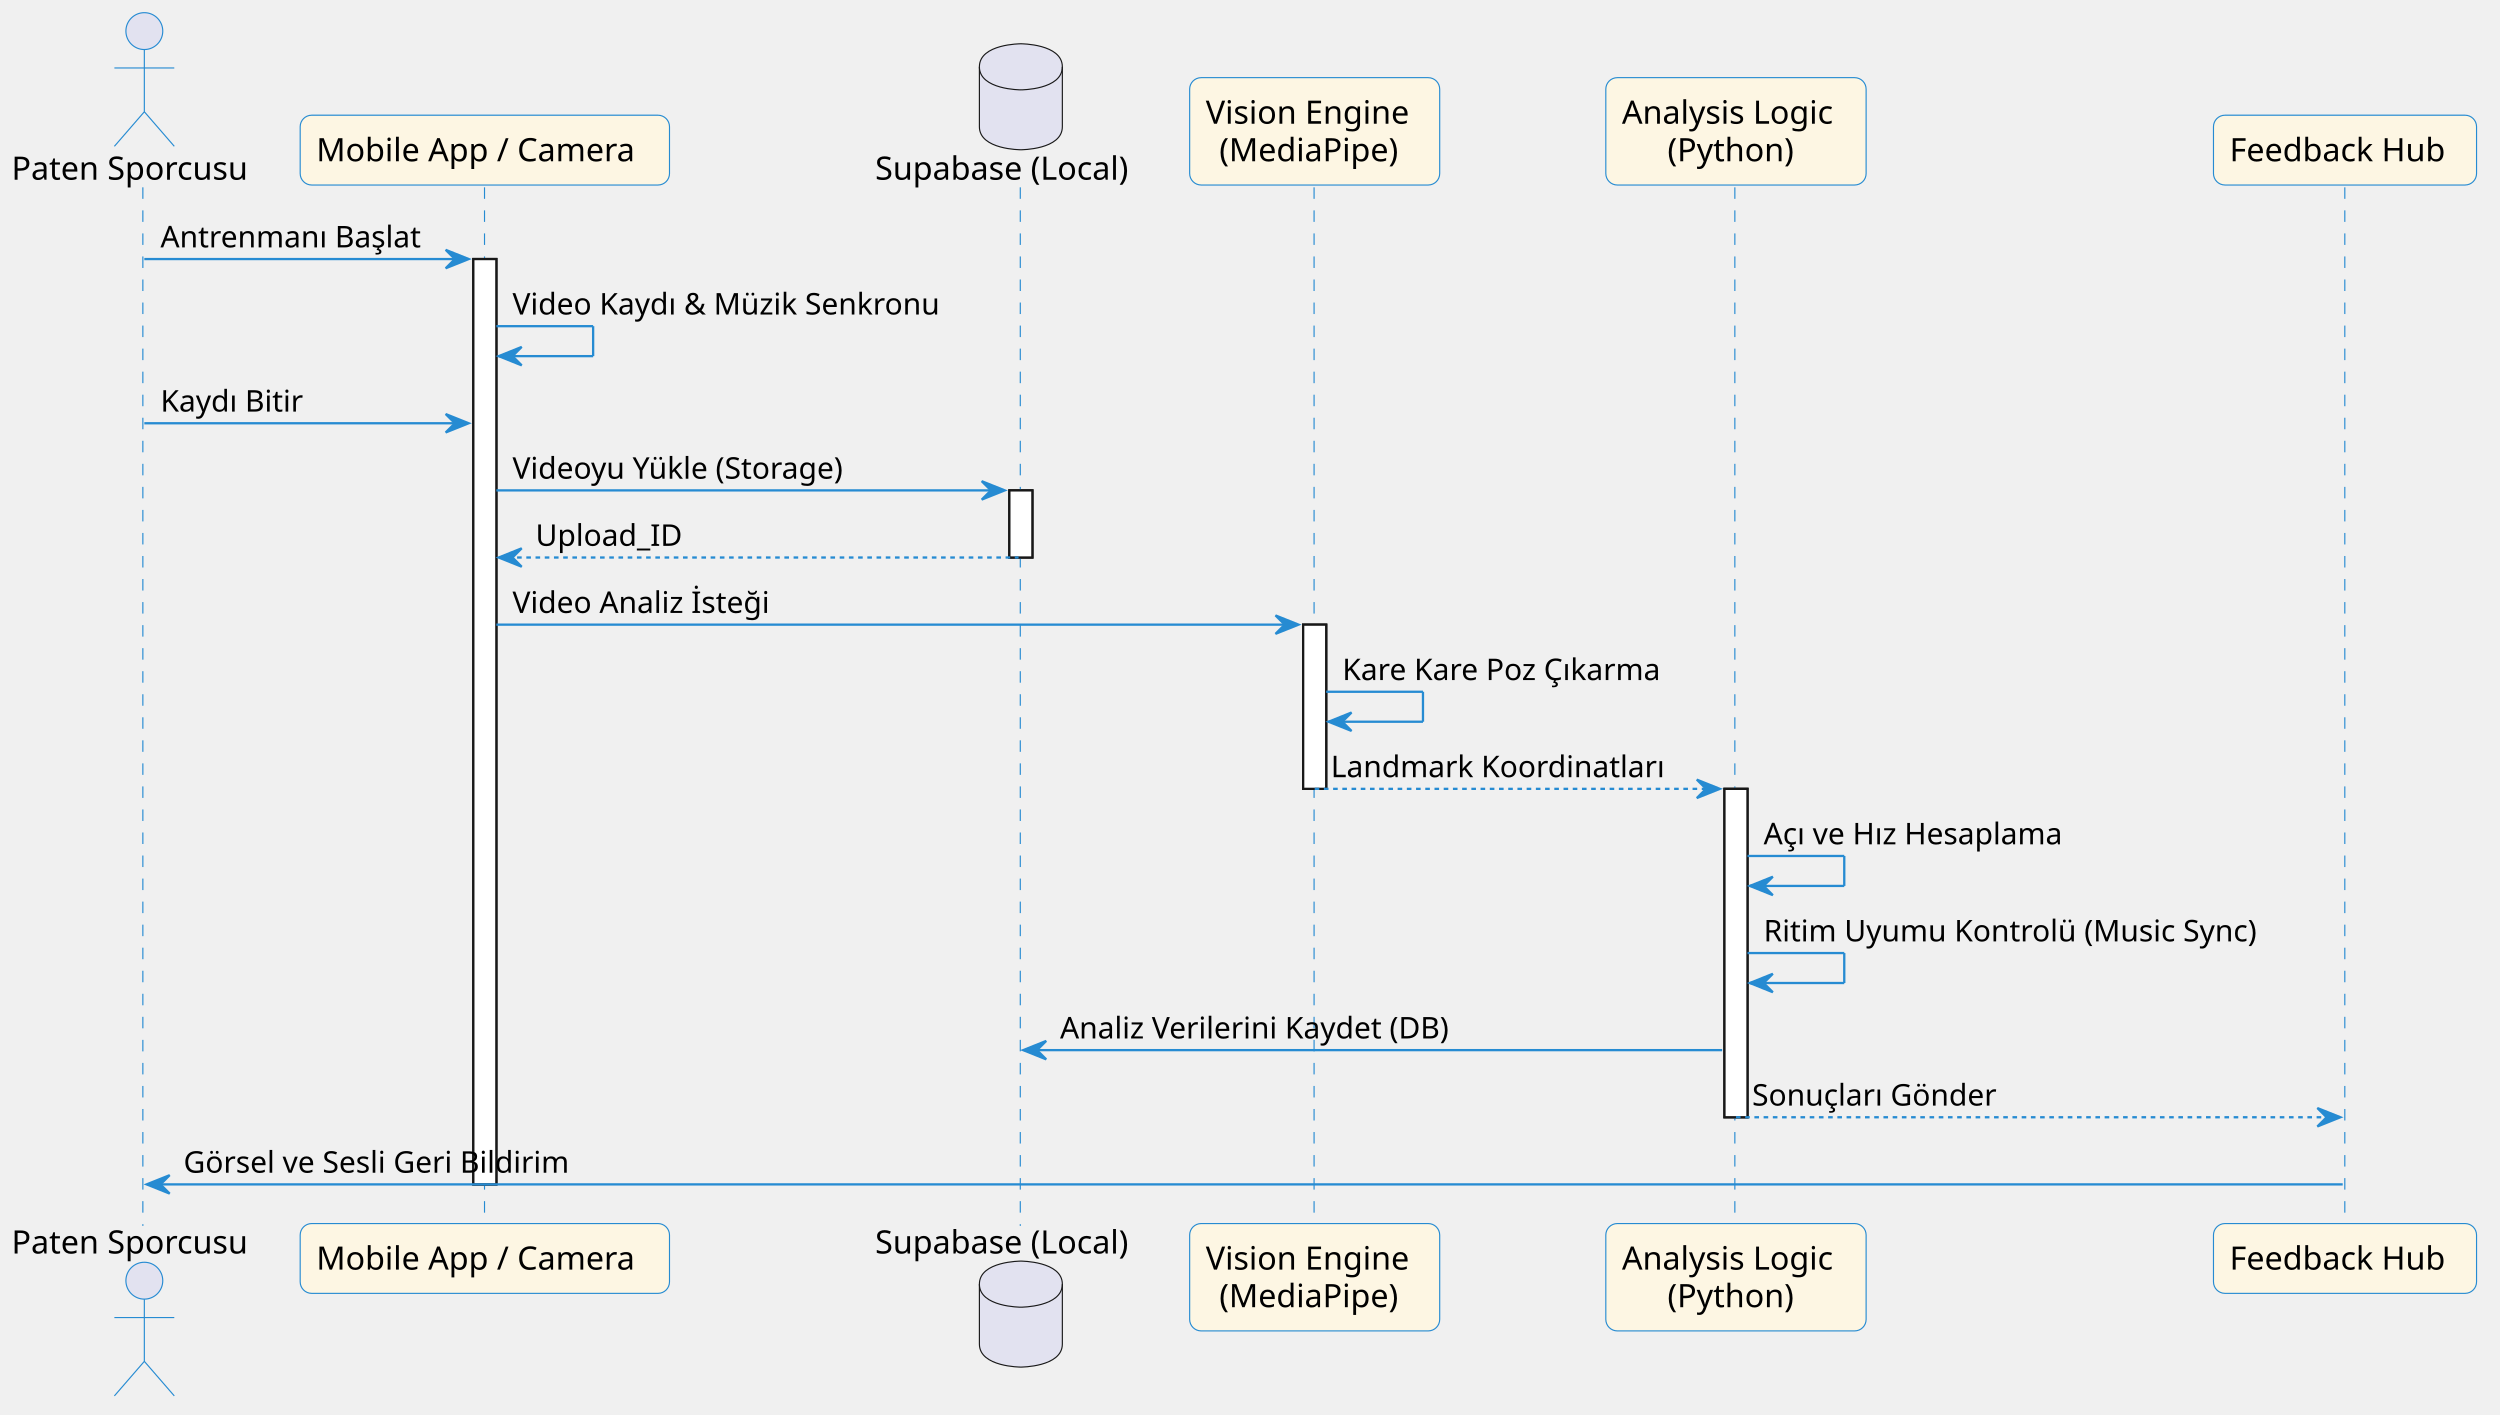
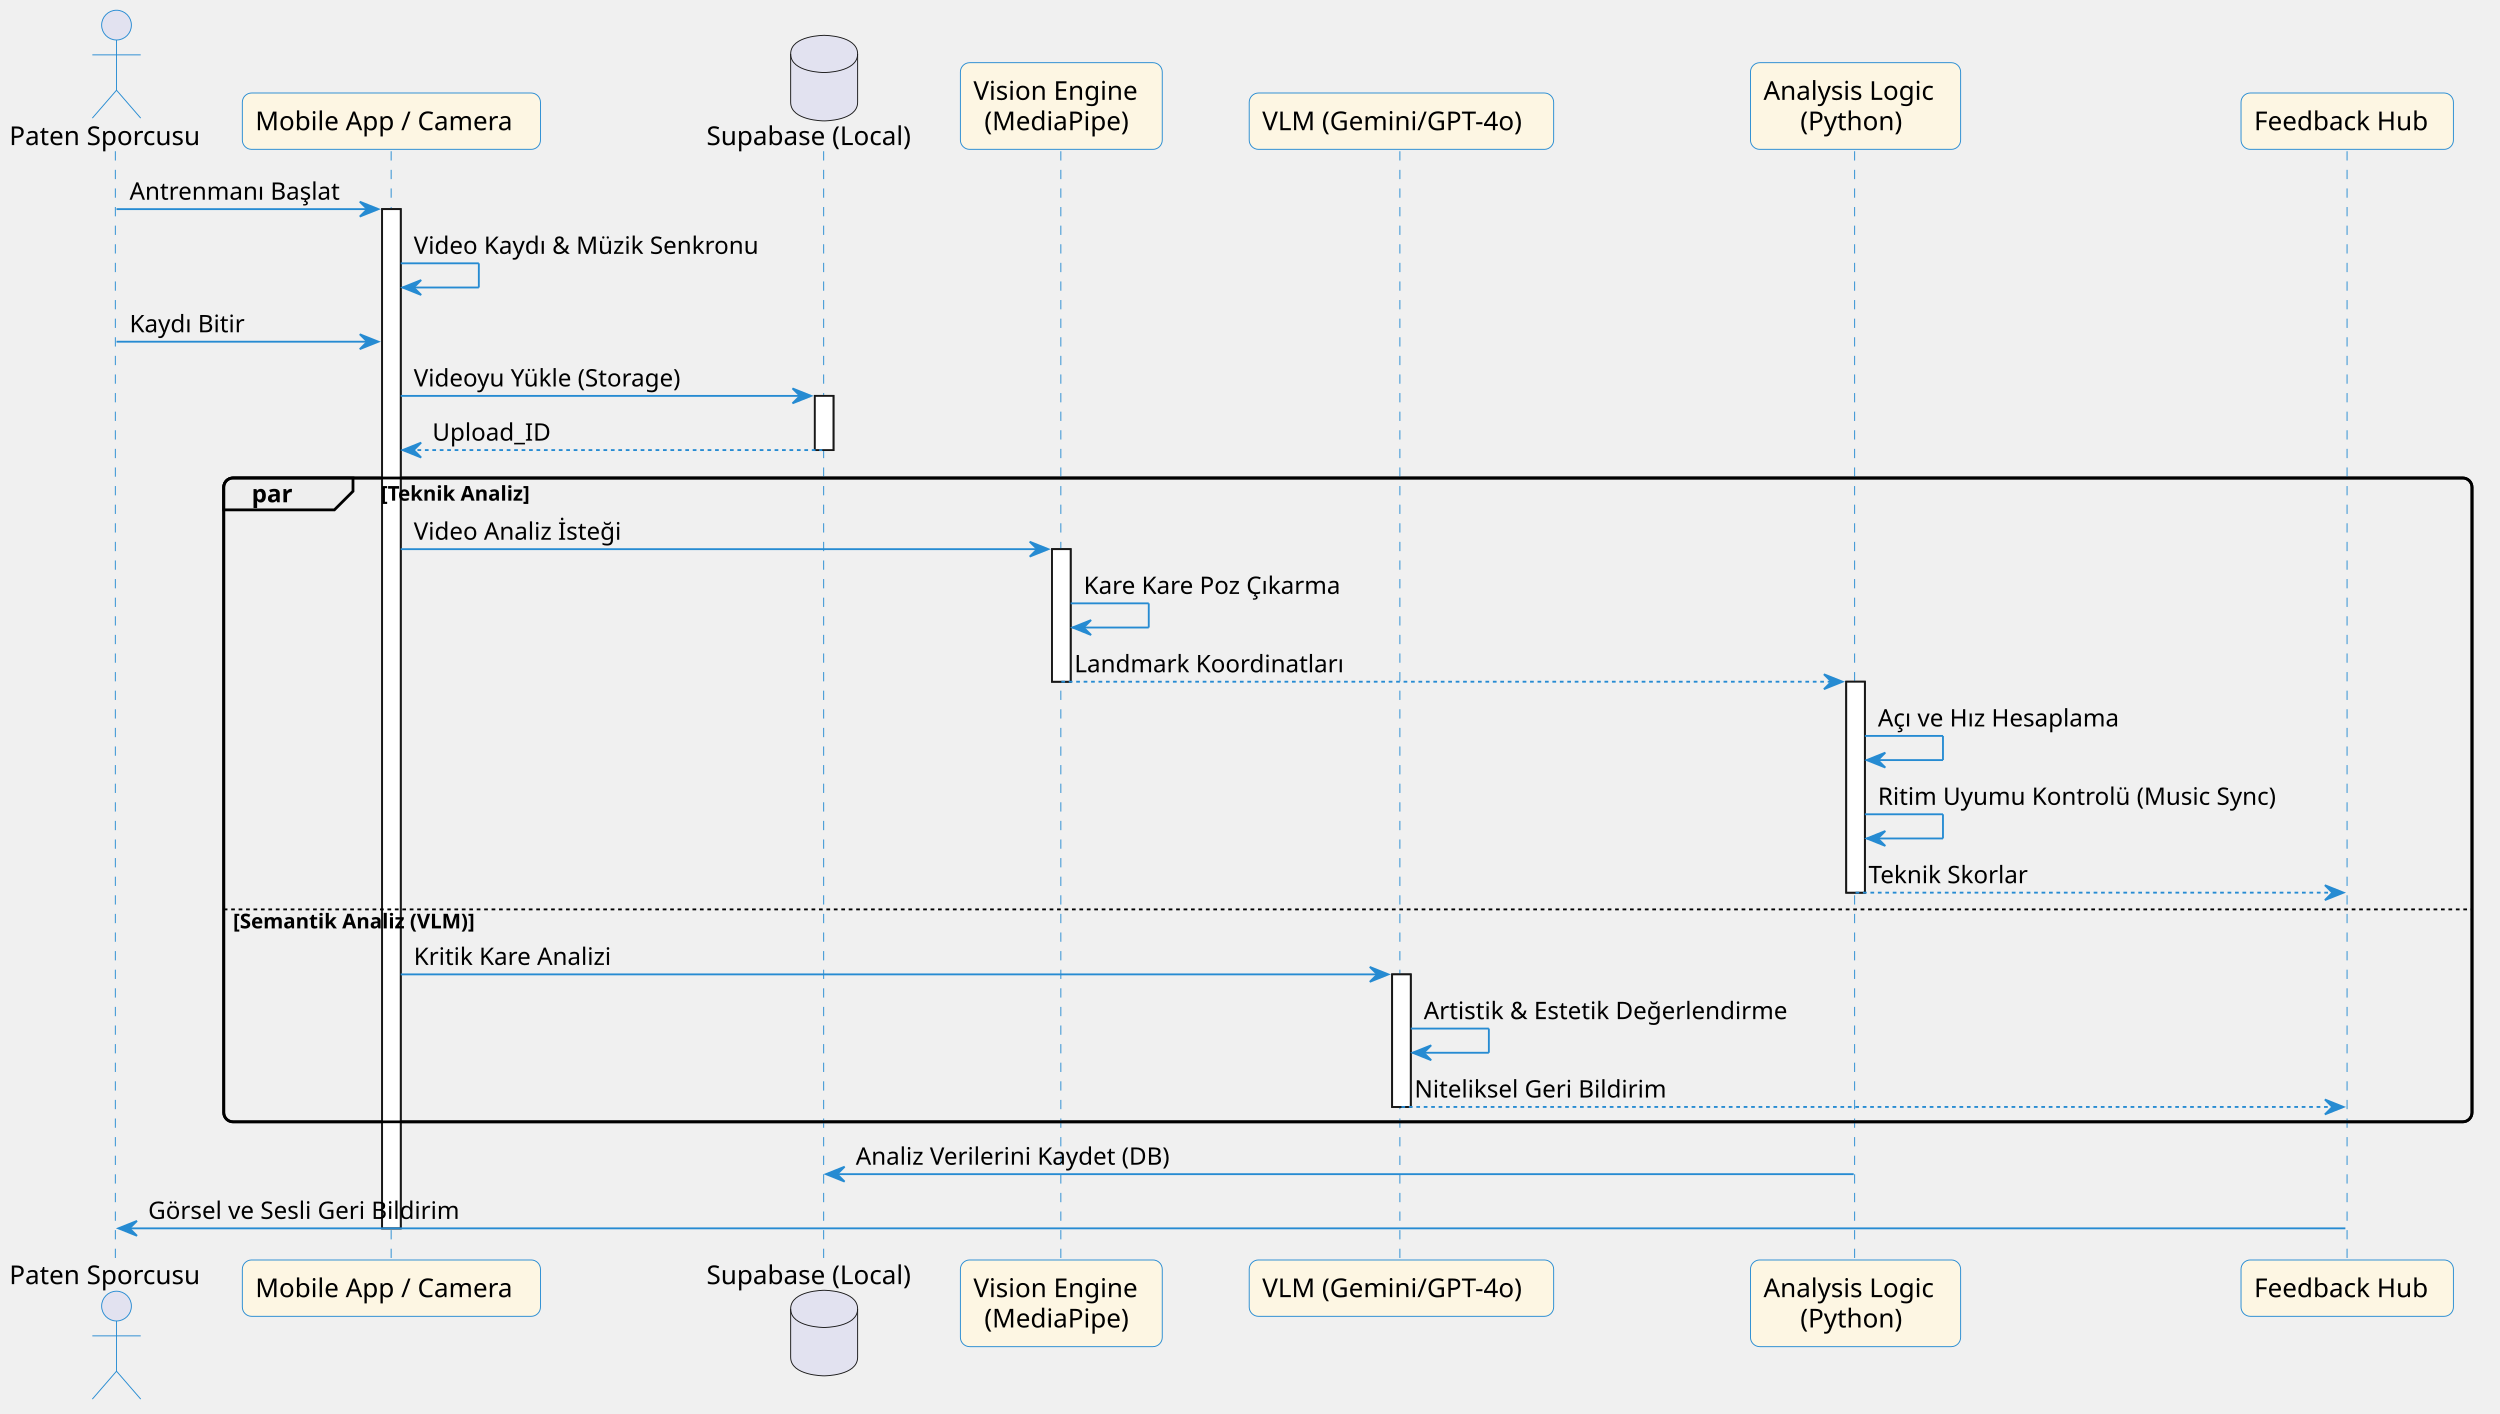
- <svg xmlns="http://www.w3.org/2000/svg" contentStyleType="text/css" data-diagram-type="SEQUENCE" height="614px" preserveAspectRatio="none" style="width:1085px;height:614px;background:#FFFFFF;" version="1.1" viewBox="0 0 1085 614" width="1085px" zoomAndPan="magnify">
+ <svg xmlns="http://www.w3.org/2000/svg" contentStyleType="text/css" data-diagram-type="SEQUENCE" height="760px" preserveAspectRatio="none" style="width:1344px;height:760px;background:#FFFFFF;" version="1.1" viewBox="0 0 1344 760" width="1344px" zoomAndPan="magnify">
  <defs />
  <g>
    <g>
-       <rect fill="#FFFFFF" height="401.594" style="stroke:#181818;stroke-width:1;" width="10" x="205.42" y="112.43" />
+       <rect fill="#FFFFFF" height="547.93" style="stroke:#181818;stroke-width:1;" width="10" x="205.42" y="112.43" />
    </g>
    <g>
      <rect fill="#FFFFFF" height="29.133" style="stroke:#181818;stroke-width:1;" width="10" x="438.058" y="212.828" />
    </g>
    <g>
-       <rect fill="#FFFFFF" height="71.266" style="stroke:#181818;stroke-width:1;" width="10" x="565.57" y="271.094" />
-     </g>
-     <g>
-       <rect fill="#FFFFFF" height="142.531" style="stroke:#181818;stroke-width:1;" width="10" x="748.41" y="342.359" />
-     </g>
+       <rect fill="#FFFFFF" height="71.266" style="stroke:#181818;stroke-width:1;" width="10" x="565.57" y="295.227" />
+     </g>
+     <g>
+       <rect fill="#FFFFFF" height="71.266" style="stroke:#181818;stroke-width:1;" width="10" x="748.41" y="523.828" />
+     </g>
+     <g>
+       <rect fill="#FFFFFF" height="113.398" style="stroke:#181818;stroke-width:1;" width="10" x="992.543" y="366.492" />
+     </g>
+     <rect fill="none" height="346.133" rx="5" ry="5" style="stroke:#000000;stroke-width:1.5;" width="1208.675" x="120.279" y="256.961" />
    <g class="participant-lifeline" data-entity-uid="part1" data-qualified-name="User" data-source-line="12" id="part1-lifeline">
      <g>
-         <rect fill="#000000" fill-opacity="0" height="450.727" width="8" x="58.64" y="81.297" />
-         <line style="stroke:#268BD2;stroke-width:0.5;stroke-dasharray:5,5;" x1="62" x2="62" y1="81.297" y2="532.023" />
+         <rect fill="#000000" fill-opacity="0" height="597.062" width="8" x="58.64" y="81.297" />
+         <line style="stroke:#268BD2;stroke-width:0.5;stroke-dasharray:5,5;" x1="62" x2="62" y1="81.297" y2="678.359" />
      </g>
    </g>
    <g class="participant-lifeline" data-entity-uid="part2" data-qualified-name="App" data-source-line="13" id="part2-lifeline">
      <g>
-         <rect fill="#000000" fill-opacity="0" height="450.727" width="8" x="206.42" y="81.297" />
-         <line style="stroke:#268BD2;stroke-width:0.5;stroke-dasharray:5,5;" x1="210.279" x2="210.279" y1="81.297" y2="532.023" />
+         <rect fill="#000000" fill-opacity="0" height="597.062" width="8" x="206.42" y="81.297" />
+         <line style="stroke:#268BD2;stroke-width:0.5;stroke-dasharray:5,5;" x1="210.279" x2="210.279" y1="81.297" y2="678.359" />
      </g>
    </g>
    <g class="participant-lifeline" data-entity-uid="part3" data-qualified-name="Supabase" data-source-line="14" id="part3-lifeline">
      <g>
-         <rect fill="#000000" fill-opacity="0" height="450.727" width="8" x="439.058" y="81.297" />
-         <line style="stroke:#268BD2;stroke-width:0.5;stroke-dasharray:5,5;" x1="442.806" x2="442.806" y1="81.297" y2="532.023" />
+         <rect fill="#000000" fill-opacity="0" height="597.062" width="8" x="439.058" y="81.297" />
+         <line style="stroke:#268BD2;stroke-width:0.5;stroke-dasharray:5,5;" x1="442.806" x2="442.806" y1="81.297" y2="678.359" />
      </g>
    </g>
    <g class="participant-lifeline" data-entity-uid="part4" data-qualified-name="Vision" data-source-line="15" id="part4-lifeline">
      <g>
-         <rect fill="#000000" fill-opacity="0" height="450.727" width="8" x="566.57" y="81.297" />
-         <line style="stroke:#268BD2;stroke-width:0.5;stroke-dasharray:5,5;" x1="570.31" x2="570.31" y1="81.297" y2="532.023" />
-       </g>
-     </g>
-     <g class="participant-lifeline" data-entity-uid="part5" data-qualified-name="Logic" data-source-line="16" id="part5-lifeline">
-       <g>
-         <rect fill="#000000" fill-opacity="0" height="450.727" width="8" x="749.41" y="81.297" />
-         <line style="stroke:#268BD2;stroke-width:0.5;stroke-dasharray:5,5;" x1="752.924" x2="752.924" y1="81.297" y2="532.023" />
-       </g>
-     </g>
-     <g class="participant-lifeline" data-entity-uid="part6" data-qualified-name="Feedback" data-source-line="17" id="part6-lifeline">
-       <g>
-         <rect fill="#000000" fill-opacity="0" height="450.727" width="8" x="1013.734" y="81.297" />
-         <line style="stroke:#268BD2;stroke-width:0.5;stroke-dasharray:5,5;" x1="1017.648" x2="1017.648" y1="81.297" y2="532.023" />
+         <rect fill="#000000" fill-opacity="0" height="597.062" width="8" x="566.57" y="81.297" />
+         <line style="stroke:#268BD2;stroke-width:0.5;stroke-dasharray:5,5;" x1="570.31" x2="570.31" y1="81.297" y2="678.359" />
+       </g>
+     </g>
+     <g class="participant-lifeline" data-entity-uid="part5" data-qualified-name="VLM" data-source-line="16" id="part5-lifeline">
+       <g>
+         <rect fill="#000000" fill-opacity="0" height="597.062" width="8" x="749.41" y="81.297" />
+         <line style="stroke:#268BD2;stroke-width:0.5;stroke-dasharray:5,5;" x1="752.577" x2="752.577" y1="81.297" y2="678.359" />
+       </g>
+     </g>
+     <g class="participant-lifeline" data-entity-uid="part6" data-qualified-name="Logic" data-source-line="17" id="part6-lifeline">
+       <g>
+         <rect fill="#000000" fill-opacity="0" height="597.062" width="8" x="993.543" y="81.297" />
+         <line style="stroke:#268BD2;stroke-width:0.5;stroke-dasharray:5,5;" x1="997.057" x2="997.057" y1="81.297" y2="678.359" />
+       </g>
+     </g>
+     <g class="participant-lifeline" data-entity-uid="part7" data-qualified-name="Feedback" data-source-line="18" id="part7-lifeline">
+       <g>
+         <rect fill="#000000" fill-opacity="0" height="597.062" width="8" x="1257.867" y="81.297" />
+         <line style="stroke:#268BD2;stroke-width:0.5;stroke-dasharray:5,5;" x1="1261.78" x2="1261.78" y1="81.297" y2="678.359" />
      </g>
    </g>
    <g class="participant participant-head" data-entity-uid="part1" data-qualified-name="User" data-source-line="12" id="part1-head">
      <text fill="#000000" font-family="sans-serif" font-size="14" lengthAdjust="spacing" textLength="109.279" x="5" y="77.995">Paten Sporcusu</text>
      <ellipse cx="62.64" cy="13.5" fill="#E2E2F0" rx="8" ry="8" style="stroke:#268BD2;stroke-width:0.5;" />
      <path d="M62.64,21.5 L62.64,48.5 M49.64,29.5 L75.64,29.5 M62.64,48.5 L49.64,63.5 M62.64,48.5 L75.64,63.5" fill="none" style="stroke:#268BD2;stroke-width:0.5;" />
    </g>
    <g class="participant participant-tail" data-entity-uid="part1" data-qualified-name="User" data-source-line="12" id="part1-tail">
-       <text fill="#000000" font-family="sans-serif" font-size="14" lengthAdjust="spacing" textLength="109.279" x="5" y="544.019">Paten Sporcusu</text>
-       <ellipse cx="62.64" cy="555.82" fill="#E2E2F0" rx="8" ry="8" style="stroke:#268BD2;stroke-width:0.5;" />
-       <path d="M62.64,563.82 L62.64,590.82 M49.64,571.82 L75.64,571.82 M62.64,590.82 L49.64,605.82 M62.64,590.82 L75.64,605.82" fill="none" style="stroke:#268BD2;stroke-width:0.5;" />
+       <text fill="#000000" font-family="sans-serif" font-size="14" lengthAdjust="spacing" textLength="109.279" x="5" y="690.355">Paten Sporcusu</text>
+       <ellipse cx="62.64" cy="702.156" fill="#E2E2F0" rx="8" ry="8" style="stroke:#268BD2;stroke-width:0.5;" />
+       <path d="M62.64,710.156 L62.64,737.156 M49.64,718.156 L75.64,718.156 M62.64,737.156 L49.64,752.156 M62.64,737.156 L75.64,752.156" fill="none" style="stroke:#268BD2;stroke-width:0.5;" />
    </g>
    <g class="participant participant-head" data-entity-uid="part2" data-qualified-name="App" data-source-line="13" id="part2-head">
      <rect fill="#FDF6E3" height="30.297" rx="5" ry="5" style="stroke:#268BD2;stroke-width:0.5;" width="160.282" x="130.279" y="50" />
      <text fill="#000000" font-family="sans-serif" font-size="14" lengthAdjust="spacing" textLength="146.282" x="137.279" y="69.995">Mobile App / Camera</text>
    </g>
    <g class="participant participant-tail" data-entity-uid="part2" data-qualified-name="App" data-source-line="13" id="part2-tail">
-       <rect fill="#FDF6E3" height="30.297" rx="5" ry="5" style="stroke:#268BD2;stroke-width:0.5;" width="160.282" x="130.279" y="531.023" />
-       <text fill="#000000" font-family="sans-serif" font-size="14" lengthAdjust="spacing" textLength="146.282" x="137.279" y="551.019">Mobile App / Camera</text>
+       <rect fill="#FDF6E3" height="30.297" rx="5" ry="5" style="stroke:#268BD2;stroke-width:0.5;" width="160.282" x="130.279" y="677.359" />
+       <text fill="#000000" font-family="sans-serif" font-size="14" lengthAdjust="spacing" textLength="146.282" x="137.279" y="697.355">Mobile App / Camera</text>
    </g>
    <g class="participant participant-head" data-entity-uid="part3" data-qualified-name="Supabase" data-source-line="14" id="part3-head">
      <text fill="#000000" font-family="sans-serif" font-size="14" lengthAdjust="spacing" textLength="120.504" x="379.806" y="77.995">Supabase (Local)</text>
      <path d="M425.058,29 C425.058,19 443.058,19 443.058,19 C443.058,19 461.058,19 461.058,29 L461.058,55 C461.058,65 443.058,65 443.058,65 C443.058,65 425.058,65 425.058,55 L425.058,29" fill="#E2E2F0" style="stroke:#181818;stroke-width:0.5;" />
      <path d="M425.058,29 C425.058,39 443.058,39 443.058,39 C443.058,39 461.058,39 461.058,29" fill="none" style="stroke:#181818;stroke-width:0.5;" />
    </g>
    <g class="participant participant-tail" data-entity-uid="part3" data-qualified-name="Supabase" data-source-line="14" id="part3-tail">
-       <text fill="#000000" font-family="sans-serif" font-size="14" lengthAdjust="spacing" textLength="120.504" x="379.806" y="544.019">Supabase (Local)</text>
-       <path d="M425.058,557.32 C425.058,547.32 443.058,547.32 443.058,547.32 C443.058,547.32 461.058,547.32 461.058,557.32 L461.058,583.32 C461.058,593.32 443.058,593.32 443.058,593.32 C443.058,593.32 425.058,593.32 425.058,583.32 L425.058,557.32" fill="#E2E2F0" style="stroke:#181818;stroke-width:0.5;" />
-       <path d="M425.058,557.32 C425.058,567.32 443.058,567.32 443.058,567.32 C443.058,567.32 461.058,567.32 461.058,557.32" fill="none" style="stroke:#181818;stroke-width:0.5;" />
+       <text fill="#000000" font-family="sans-serif" font-size="14" lengthAdjust="spacing" textLength="120.504" x="379.806" y="690.355">Supabase (Local)</text>
+       <path d="M425.058,703.656 C425.058,693.656 443.058,693.656 443.058,693.656 C443.058,693.656 461.058,693.656 461.058,703.656 L461.058,729.656 C461.058,739.656 443.058,739.656 443.058,739.656 C443.058,739.656 425.058,739.656 425.058,729.656 L425.058,703.656" fill="#E2E2F0" style="stroke:#181818;stroke-width:0.5;" />
+       <path d="M425.058,703.656 C425.058,713.656 443.058,713.656 443.058,713.656 C443.058,713.656 461.058,713.656 461.058,703.656" fill="none" style="stroke:#181818;stroke-width:0.5;" />
    </g>
    <g class="participant participant-head" data-entity-uid="part4" data-qualified-name="Vision" data-source-line="15" id="part4-head">
      <rect fill="#FDF6E3" height="46.594" rx="5" ry="5" style="stroke:#268BD2;stroke-width:0.5;" width="108.52" x="516.31" y="33.703" />
      <text fill="#000000" font-family="sans-serif" font-size="14" lengthAdjust="spacing" textLength="94.52" x="523.31" y="53.698">Vision Engine</text>
      <text fill="#000000" font-family="sans-serif" font-size="14" lengthAdjust="spacing" textLength="82.804" x="529.168" y="69.995">(MediaPipe)</text>
    </g>
    <g class="participant participant-tail" data-entity-uid="part4" data-qualified-name="Vision" data-source-line="15" id="part4-tail">
-       <rect fill="#FDF6E3" height="46.594" rx="5" ry="5" style="stroke:#268BD2;stroke-width:0.5;" width="108.52" x="516.31" y="531.023" />
-       <text fill="#000000" font-family="sans-serif" font-size="14" lengthAdjust="spacing" textLength="94.52" x="523.31" y="551.019">Vision Engine</text>
-       <text fill="#000000" font-family="sans-serif" font-size="14" lengthAdjust="spacing" textLength="82.804" x="529.168" y="567.315">(MediaPipe)</text>
-     </g>
-     <g class="participant participant-head" data-entity-uid="part5" data-qualified-name="Logic" data-source-line="16" id="part5-head">
-       <rect fill="#FDF6E3" height="46.594" rx="5" ry="5" style="stroke:#268BD2;stroke-width:0.5;" width="112.971" x="696.924" y="33.703" />
-       <text fill="#000000" font-family="sans-serif" font-size="14" lengthAdjust="spacing" textLength="98.971" x="703.924" y="53.698">Analysis Logic</text>
-       <text fill="#000000" font-family="sans-serif" font-size="14" lengthAdjust="spacing" textLength="59.452" x="723.684" y="69.995">(Python)</text>
-     </g>
-     <g class="participant participant-tail" data-entity-uid="part5" data-qualified-name="Logic" data-source-line="16" id="part5-tail">
-       <rect fill="#FDF6E3" height="46.594" rx="5" ry="5" style="stroke:#268BD2;stroke-width:0.5;" width="112.971" x="696.924" y="531.023" />
-       <text fill="#000000" font-family="sans-serif" font-size="14" lengthAdjust="spacing" textLength="98.971" x="703.924" y="551.019">Analysis Logic</text>
-       <text fill="#000000" font-family="sans-serif" font-size="14" lengthAdjust="spacing" textLength="59.452" x="723.684" y="567.315">(Python)</text>
-     </g>
-     <g class="participant participant-head" data-entity-uid="part6" data-qualified-name="Feedback" data-source-line="17" id="part6-head">
-       <rect fill="#FDF6E3" height="30.297" rx="5" ry="5" style="stroke:#268BD2;stroke-width:0.5;" width="114.174" x="960.648" y="50" />
-       <text fill="#000000" font-family="sans-serif" font-size="14" lengthAdjust="spacing" textLength="100.174" x="967.648" y="69.995">Feedback Hub</text>
-     </g>
-     <g class="participant participant-tail" data-entity-uid="part6" data-qualified-name="Feedback" data-source-line="17" id="part6-tail">
-       <rect fill="#FDF6E3" height="30.297" rx="5" ry="5" style="stroke:#268BD2;stroke-width:0.5;" width="114.174" x="960.648" y="531.023" />
-       <text fill="#000000" font-family="sans-serif" font-size="14" lengthAdjust="spacing" textLength="100.174" x="967.648" y="551.019">Feedback Hub</text>
-     </g>
-     <g>
-       <rect fill="#FFFFFF" height="401.594" style="stroke:#181818;stroke-width:1;" width="10" x="205.42" y="112.43" />
+       <rect fill="#FDF6E3" height="46.594" rx="5" ry="5" style="stroke:#268BD2;stroke-width:0.5;" width="108.52" x="516.31" y="677.359" />
+       <text fill="#000000" font-family="sans-serif" font-size="14" lengthAdjust="spacing" textLength="94.52" x="523.31" y="697.355">Vision Engine</text>
+       <text fill="#000000" font-family="sans-serif" font-size="14" lengthAdjust="spacing" textLength="82.804" x="529.168" y="713.651">(MediaPipe)</text>
+     </g>
+     <g class="participant participant-head" data-entity-uid="part5" data-qualified-name="VLM" data-source-line="16" id="part5-head">
+       <rect fill="#FDF6E3" height="30.297" rx="5" ry="5" style="stroke:#268BD2;stroke-width:0.5;" width="163.666" x="671.577" y="50" />
+       <text fill="#000000" font-family="sans-serif" font-size="14" lengthAdjust="spacing" textLength="149.666" x="678.577" y="69.995">VLM (Gemini/GPT-4o)</text>
+     </g>
+     <g class="participant participant-tail" data-entity-uid="part5" data-qualified-name="VLM" data-source-line="16" id="part5-tail">
+       <rect fill="#FDF6E3" height="30.297" rx="5" ry="5" style="stroke:#268BD2;stroke-width:0.5;" width="163.666" x="671.577" y="677.359" />
+       <text fill="#000000" font-family="sans-serif" font-size="14" lengthAdjust="spacing" textLength="149.666" x="678.577" y="697.355">VLM (Gemini/GPT-4o)</text>
+     </g>
+     <g class="participant participant-head" data-entity-uid="part6" data-qualified-name="Logic" data-source-line="17" id="part6-head">
+       <rect fill="#FDF6E3" height="46.594" rx="5" ry="5" style="stroke:#268BD2;stroke-width:0.5;" width="112.971" x="941.057" y="33.703" />
+       <text fill="#000000" font-family="sans-serif" font-size="14" lengthAdjust="spacing" textLength="98.971" x="948.057" y="53.698">Analysis Logic</text>
+       <text fill="#000000" font-family="sans-serif" font-size="14" lengthAdjust="spacing" textLength="59.452" x="967.816" y="69.995">(Python)</text>
+     </g>
+     <g class="participant participant-tail" data-entity-uid="part6" data-qualified-name="Logic" data-source-line="17" id="part6-tail">
+       <rect fill="#FDF6E3" height="46.594" rx="5" ry="5" style="stroke:#268BD2;stroke-width:0.5;" width="112.971" x="941.057" y="677.359" />
+       <text fill="#000000" font-family="sans-serif" font-size="14" lengthAdjust="spacing" textLength="98.971" x="948.057" y="697.355">Analysis Logic</text>
+       <text fill="#000000" font-family="sans-serif" font-size="14" lengthAdjust="spacing" textLength="59.452" x="967.816" y="713.651">(Python)</text>
+     </g>
+     <g class="participant participant-head" data-entity-uid="part7" data-qualified-name="Feedback" data-source-line="18" id="part7-head">
+       <rect fill="#FDF6E3" height="30.297" rx="5" ry="5" style="stroke:#268BD2;stroke-width:0.5;" width="114.174" x="1204.78" y="50" />
+       <text fill="#000000" font-family="sans-serif" font-size="14" lengthAdjust="spacing" textLength="100.174" x="1211.78" y="69.995">Feedback Hub</text>
+     </g>
+     <g class="participant participant-tail" data-entity-uid="part7" data-qualified-name="Feedback" data-source-line="18" id="part7-tail">
+       <rect fill="#FDF6E3" height="30.297" rx="5" ry="5" style="stroke:#268BD2;stroke-width:0.5;" width="114.174" x="1204.78" y="677.359" />
+       <text fill="#000000" font-family="sans-serif" font-size="14" lengthAdjust="spacing" textLength="100.174" x="1211.78" y="697.355">Feedback Hub</text>
+     </g>
+     <g>
+       <rect fill="#FFFFFF" height="547.93" style="stroke:#181818;stroke-width:1;" width="10" x="205.42" y="112.43" />
    </g>
    <g>
      <rect fill="#FFFFFF" height="29.133" style="stroke:#181818;stroke-width:1;" width="10" x="438.058" y="212.828" />
    </g>
    <g>
-       <rect fill="#FFFFFF" height="71.266" style="stroke:#181818;stroke-width:1;" width="10" x="565.57" y="271.094" />
-     </g>
-     <g>
-       <rect fill="#FFFFFF" height="142.531" style="stroke:#181818;stroke-width:1;" width="10" x="748.41" y="342.359" />
-     </g>
-     <g class="message" data-entity-1="part1" data-entity-2="part2" data-source-line="19" id="msg1">
+       <rect fill="#FFFFFF" height="71.266" style="stroke:#181818;stroke-width:1;" width="10" x="565.57" y="295.227" />
+     </g>
+     <g>
+       <rect fill="#FFFFFF" height="71.266" style="stroke:#181818;stroke-width:1;" width="10" x="748.41" y="523.828" />
+     </g>
+     <g>
+       <rect fill="#FFFFFF" height="113.398" style="stroke:#181818;stroke-width:1;" width="10" x="992.543" y="366.492" />
+     </g>
+     <g class="message" data-entity-1="part1" data-entity-2="part2" data-source-line="20" id="msg1">
      <polygon fill="#268BD2" points="193.42,108.43,203.42,112.43,193.42,116.43,197.42,112.43" style="stroke:#268BD2;stroke-width:1;" />
      <line style="stroke:#268BD2;stroke-width:1;" x1="62.64" x2="199.42" y1="112.43" y2="112.43" />
      <text fill="#000000" font-family="sans-serif" font-size="13" lengthAdjust="spacing" textLength="120.758" x="69.64" y="107.364">Antrenmanı Başlat</text>
    </g>
-     <g class="message" data-entity-1="part2" data-entity-2="part2" data-source-line="21" id="msg2">
+     <g class="message" data-entity-1="part2" data-entity-2="part2" data-source-line="22" id="msg2">
      <line style="stroke:#268BD2;stroke-width:1;" x1="215.42" x2="257.42" y1="141.562" y2="141.562" />
      <line style="stroke:#268BD2;stroke-width:1;" x1="257.42" x2="257.42" y1="141.562" y2="154.562" />
      <line style="stroke:#268BD2;stroke-width:1;" x1="216.42" x2="257.42" y1="154.562" y2="154.562" />
      <polygon fill="#268BD2" points="226.42,150.562,216.42,154.562,226.42,158.562,222.42,154.562" style="stroke:#268BD2;stroke-width:1;" />
      <text fill="#000000" font-family="sans-serif" font-size="13" lengthAdjust="spacing" textLength="198.637" x="222.42" y="136.497">Video Kaydı &amp; Müzik Senkronu</text>
    </g>
-     <g class="message" data-entity-1="part1" data-entity-2="part2" data-source-line="23" id="msg3">
+     <g class="message" data-entity-1="part1" data-entity-2="part2" data-source-line="24" id="msg3">
      <polygon fill="#268BD2" points="193.42,179.695,203.42,183.695,193.42,187.695,197.42,183.695" style="stroke:#268BD2;stroke-width:1;" />
      <line style="stroke:#268BD2;stroke-width:1;" x1="62.64" x2="199.42" y1="183.695" y2="183.695" />
      <text fill="#000000" font-family="sans-serif" font-size="13" lengthAdjust="spacing" textLength="66.765" x="69.64" y="178.629">Kaydı Bitir</text>
    </g>
-     <g class="message" data-entity-1="part2" data-entity-2="part3" data-source-line="24" id="msg4">
+     <g class="message" data-entity-1="part2" data-entity-2="part3" data-source-line="25" id="msg4">
      <polygon fill="#268BD2" points="426.058,208.828,436.058,212.828,426.058,216.828,430.058,212.828" style="stroke:#268BD2;stroke-width:1;" />
      <line style="stroke:#268BD2;stroke-width:1;" x1="215.42" x2="432.058" y1="212.828" y2="212.828" />
      <text fill="#000000" font-family="sans-serif" font-size="13" lengthAdjust="spacing" textLength="157.231" x="222.42" y="207.762">Videoyu Yükle (Storage)</text>
    </g>
-     <g class="message" data-entity-1="part3" data-entity-2="part2" data-source-line="26" id="msg5">
+     <g class="message" data-entity-1="part3" data-entity-2="part2" data-source-line="27" id="msg5">
      <polygon fill="#268BD2" points="226.42,237.961,216.42,241.961,226.42,245.961,222.42,241.961" style="stroke:#268BD2;stroke-width:1;" />
      <line style="stroke:#268BD2;stroke-width:1;stroke-dasharray:2,2;" x1="220.42" x2="442.058" y1="241.961" y2="241.961" />
      <text fill="#000000" font-family="sans-serif" font-size="13" lengthAdjust="spacing" textLength="65.895" x="232.42" y="236.895">Upload_ID</text>
    </g>
-     <g class="message" data-entity-1="part2" data-entity-2="part4" data-source-line="29" id="msg6">
-       <polygon fill="#268BD2" points="553.57,267.094,563.57,271.094,553.57,275.094,557.57,271.094" style="stroke:#268BD2;stroke-width:1;" />
-       <line style="stroke:#268BD2;stroke-width:1;" x1="215.42" x2="559.57" y1="271.094" y2="271.094" />
-       <text fill="#000000" font-family="sans-serif" font-size="13" lengthAdjust="spacing" textLength="119.685" x="222.42" y="266.028">Video Analiz İsteği</text>
-     </g>
-     <g class="message" data-entity-1="part4" data-entity-2="part4" data-source-line="31" id="msg7">
-       <line style="stroke:#268BD2;stroke-width:1;" x1="575.57" x2="617.57" y1="300.227" y2="300.227" />
-       <line style="stroke:#268BD2;stroke-width:1;" x1="617.57" x2="617.57" y1="300.227" y2="313.227" />
-       <line style="stroke:#268BD2;stroke-width:1;" x1="576.57" x2="617.57" y1="313.227" y2="313.227" />
-       <polygon fill="#268BD2" points="586.57,309.227,576.57,313.227,586.57,317.227,582.57,313.227" style="stroke:#268BD2;stroke-width:1;" />
-       <text fill="#000000" font-family="sans-serif" font-size="13" lengthAdjust="spacing" textLength="148.84" x="582.57" y="295.161">Kare Kare Poz Çıkarma</text>
-     </g>
-     <g class="message" data-entity-1="part4" data-entity-2="part5" data-source-line="32" id="msg8">
-       <polygon fill="#268BD2" points="736.41,338.359,746.41,342.359,736.41,346.359,740.41,342.359" style="stroke:#268BD2;stroke-width:1;" />
-       <line style="stroke:#268BD2;stroke-width:1;stroke-dasharray:2,2;" x1="570.57" x2="742.41" y1="342.359" y2="342.359" />
-       <text fill="#000000" font-family="sans-serif" font-size="13" lengthAdjust="spacing" textLength="152.814" x="577.57" y="337.293">Landmark Koordinatları</text>
-     </g>
-     <g class="message" data-entity-1="part5" data-entity-2="part5" data-source-line="36" id="msg9">
-       <line style="stroke:#268BD2;stroke-width:1;" x1="758.41" x2="800.41" y1="371.492" y2="371.492" />
-       <line style="stroke:#268BD2;stroke-width:1;" x1="800.41" x2="800.41" y1="371.492" y2="384.492" />
-       <line style="stroke:#268BD2;stroke-width:1;" x1="759.41" x2="800.41" y1="384.492" y2="384.492" />
-       <polygon fill="#268BD2" points="769.41,380.492,759.41,384.492,769.41,388.492,765.41,384.492" style="stroke:#268BD2;stroke-width:1;" />
-       <text fill="#000000" font-family="sans-serif" font-size="13" lengthAdjust="spacing" textLength="140.924" x="765.41" y="366.426">Açı ve Hız Hesaplama</text>
-     </g>
-     <g class="message" data-entity-1="part5" data-entity-2="part5" data-source-line="37" id="msg10">
-       <line style="stroke:#268BD2;stroke-width:1;" x1="758.41" x2="800.41" y1="413.625" y2="413.625" />
-       <line style="stroke:#268BD2;stroke-width:1;" x1="800.41" x2="800.41" y1="413.625" y2="426.625" />
-       <line style="stroke:#268BD2;stroke-width:1;" x1="759.41" x2="800.41" y1="426.625" y2="426.625" />
-       <polygon fill="#268BD2" points="769.41,422.625,759.41,426.625,769.41,430.625,765.41,426.625" style="stroke:#268BD2;stroke-width:1;" />
-       <text fill="#000000" font-family="sans-serif" font-size="13" lengthAdjust="spacing" textLength="230.325" x="765.41" y="408.559">Ritim Uyumu Kontrolü (Music Sync)</text>
-     </g>
-     <g class="message" data-entity-1="part5" data-entity-2="part3" data-source-line="38" id="msg11">
-       <polygon fill="#268BD2" points="454.058,451.758,444.058,455.758,454.058,459.758,450.058,455.758" style="stroke:#268BD2;stroke-width:1;" />
-       <line style="stroke:#268BD2;stroke-width:1;" x1="448.058" x2="747.41" y1="455.758" y2="455.758" />
-       <text fill="#000000" font-family="sans-serif" font-size="13" lengthAdjust="spacing" textLength="184.412" x="460.058" y="450.692">Analiz Verilerini Kaydet (DB)</text>
-     </g>
-     <g class="message" data-entity-1="part5" data-entity-2="part6" data-source-line="39" id="msg12">
-       <polygon fill="#268BD2" points="1005.734,480.891,1015.734,484.891,1005.734,488.891,1009.734,484.891" style="stroke:#268BD2;stroke-width:1;" />
-       <line style="stroke:#268BD2;stroke-width:1;stroke-dasharray:2,2;" x1="753.41" x2="1011.734" y1="484.891" y2="484.891" />
-       <text fill="#000000" font-family="sans-serif" font-size="13" lengthAdjust="spacing" textLength="112.36" x="760.41" y="479.825">Sonuçları Gönder</text>
-     </g>
-     <g class="message" data-entity-1="part6" data-entity-2="part1" data-source-line="42" id="msg13">
-       <polygon fill="#268BD2" points="73.64,510.023,63.64,514.023,73.64,518.023,69.64,514.023" style="stroke:#268BD2;stroke-width:1;" />
-       <line style="stroke:#268BD2;stroke-width:1;" x1="67.64" x2="1016.734" y1="514.023" y2="514.023" />
-       <text fill="#000000" font-family="sans-serif" font-size="13" lengthAdjust="spacing" textLength="180.876" x="79.64" y="508.957">Görsel ve Sesli Geri Bildirim</text>
+     <path d="M125.279,256.961 L189.769,256.961 L189.769,264.094 L179.769,274.094 L120.279,274.094 L120.279,261.961 A5,5 0 0 1 125.279,256.961" fill="#EEEEEE" style="stroke:#000000;stroke-width:1.5;" />
+     <rect fill="none" height="346.133" rx="5" ry="5" style="stroke:#000000;stroke-width:1.5;" width="1208.675" x="120.279" y="256.961" />
+     <text fill="#000000" font-family="sans-serif" font-size="13" font-weight="700" lengthAdjust="spacing" textLength="24.489" x="135.279" y="270.028">par</text>
+     <text fill="#000000" font-family="sans-serif" font-size="11" font-weight="700" lengthAdjust="spacing" textLength="92.791" x="204.769" y="269.171">[Teknik Analiz]</text>
+     <g class="message" data-entity-1="part2" data-entity-2="part4" data-source-line="31" id="msg6">
+       <polygon fill="#268BD2" points="553.57,291.227,563.57,295.227,553.57,299.227,557.57,295.227" style="stroke:#268BD2;stroke-width:1;" />
+       <line style="stroke:#268BD2;stroke-width:1;" x1="215.42" x2="559.57" y1="295.227" y2="295.227" />
+       <text fill="#000000" font-family="sans-serif" font-size="13" lengthAdjust="spacing" textLength="119.685" x="222.42" y="290.161">Video Analiz İsteği</text>
+     </g>
+     <g class="message" data-entity-1="part4" data-entity-2="part4" data-source-line="33" id="msg7">
+       <line style="stroke:#268BD2;stroke-width:1;" x1="575.57" x2="617.57" y1="324.359" y2="324.359" />
+       <line style="stroke:#268BD2;stroke-width:1;" x1="617.57" x2="617.57" y1="324.359" y2="337.359" />
+       <line style="stroke:#268BD2;stroke-width:1;" x1="576.57" x2="617.57" y1="337.359" y2="337.359" />
+       <polygon fill="#268BD2" points="586.57,333.359,576.57,337.359,586.57,341.359,582.57,337.359" style="stroke:#268BD2;stroke-width:1;" />
+       <text fill="#000000" font-family="sans-serif" font-size="13" lengthAdjust="spacing" textLength="148.84" x="582.57" y="319.293">Kare Kare Poz Çıkarma</text>
+     </g>
+     <g class="message" data-entity-1="part4" data-entity-2="part6" data-source-line="34" id="msg8">
+       <polygon fill="#268BD2" points="980.543,362.492,990.543,366.492,980.543,370.492,984.543,366.492" style="stroke:#268BD2;stroke-width:1;" />
+       <line style="stroke:#268BD2;stroke-width:1;stroke-dasharray:2,2;" x1="570.57" x2="986.543" y1="366.492" y2="366.492" />
+       <text fill="#000000" font-family="sans-serif" font-size="13" lengthAdjust="spacing" textLength="152.814" x="577.57" y="361.426">Landmark Koordinatları</text>
+     </g>
+     <g class="message" data-entity-1="part6" data-entity-2="part6" data-source-line="37" id="msg9">
+       <line style="stroke:#268BD2;stroke-width:1;" x1="1002.543" x2="1044.543" y1="395.625" y2="395.625" />
+       <line style="stroke:#268BD2;stroke-width:1;" x1="1044.543" x2="1044.543" y1="395.625" y2="408.625" />
+       <line style="stroke:#268BD2;stroke-width:1;" x1="1003.543" x2="1044.543" y1="408.625" y2="408.625" />
+       <polygon fill="#268BD2" points="1013.543,404.625,1003.543,408.625,1013.543,412.625,1009.543,408.625" style="stroke:#268BD2;stroke-width:1;" />
+       <text fill="#000000" font-family="sans-serif" font-size="13" lengthAdjust="spacing" textLength="140.924" x="1009.543" y="390.559">Açı ve Hız Hesaplama</text>
+     </g>
+     <g class="message" data-entity-1="part6" data-entity-2="part6" data-source-line="38" id="msg10">
+       <line style="stroke:#268BD2;stroke-width:1;" x1="1002.543" x2="1044.543" y1="437.758" y2="437.758" />
+       <line style="stroke:#268BD2;stroke-width:1;" x1="1044.543" x2="1044.543" y1="437.758" y2="450.758" />
+       <line style="stroke:#268BD2;stroke-width:1;" x1="1003.543" x2="1044.543" y1="450.758" y2="450.758" />
+       <polygon fill="#268BD2" points="1013.543,446.758,1003.543,450.758,1013.543,454.758,1009.543,450.758" style="stroke:#268BD2;stroke-width:1;" />
+       <text fill="#000000" font-family="sans-serif" font-size="13" lengthAdjust="spacing" textLength="230.325" x="1009.543" y="432.692">Ritim Uyumu Kontrolü (Music Sync)</text>
+     </g>
+     <g class="message" data-entity-1="part6" data-entity-2="part7" data-source-line="39" id="msg11">
+       <polygon fill="#268BD2" points="1249.867,475.891,1259.867,479.891,1249.867,483.891,1253.867,479.891" style="stroke:#268BD2;stroke-width:1;" />
+       <line style="stroke:#268BD2;stroke-width:1;stroke-dasharray:2,2;" x1="997.543" x2="1255.867" y1="479.891" y2="479.891" />
+       <text fill="#000000" font-family="sans-serif" font-size="13" lengthAdjust="spacing" textLength="92.981" x="1004.543" y="474.825">Teknik Skorlar</text>
+     </g>
+     <line style="stroke:#000000;stroke-width:1;stroke-dasharray:2,2;" x1="120.279" x2="1328.954" y1="488.891" y2="488.891" />
+     <text fill="#000000" font-family="sans-serif" font-size="11" font-weight="700" lengthAdjust="spacing" textLength="150.391" x="125.279" y="499.101">[Semantik Analiz (VLM)]</text>
+     <g class="message" data-entity-1="part2" data-entity-2="part5" data-source-line="42" id="msg12">
+       <polygon fill="#268BD2" points="736.41,519.828,746.41,523.828,736.41,527.828,740.41,523.828" style="stroke:#268BD2;stroke-width:1;" />
+       <line style="stroke:#268BD2;stroke-width:1;" x1="215.42" x2="742.41" y1="523.828" y2="523.828" />
+       <text fill="#000000" font-family="sans-serif" font-size="13" lengthAdjust="spacing" textLength="114.575" x="222.42" y="518.762">Kritik Kare Analizi</text>
+     </g>
+     <g class="message" data-entity-1="part5" data-entity-2="part5" data-source-line="44" id="msg13">
+       <line style="stroke:#268BD2;stroke-width:1;" x1="758.41" x2="800.41" y1="552.961" y2="552.961" />
+       <line style="stroke:#268BD2;stroke-width:1;" x1="800.41" x2="800.41" y1="552.961" y2="565.961" />
+       <line style="stroke:#268BD2;stroke-width:1;" x1="759.41" x2="800.41" y1="565.961" y2="565.961" />
+       <polygon fill="#268BD2" points="769.41,561.961,759.41,565.961,769.41,569.961,765.41,565.961" style="stroke:#268BD2;stroke-width:1;" />
+       <text fill="#000000" font-family="sans-serif" font-size="13" lengthAdjust="spacing" textLength="210.133" x="765.41" y="547.895">Artistik &amp; Estetik Değerlendirme</text>
+     </g>
+     <g class="message" data-entity-1="part5" data-entity-2="part7" data-source-line="45" id="msg14">
+       <polygon fill="#268BD2" points="1249.867,591.094,1259.867,595.094,1249.867,599.094,1253.867,595.094" style="stroke:#268BD2;stroke-width:1;" />
+       <line style="stroke:#268BD2;stroke-width:1;stroke-dasharray:2,2;" x1="753.41" x2="1255.867" y1="595.094" y2="595.094" />
+       <text fill="#000000" font-family="sans-serif" font-size="13" lengthAdjust="spacing" textLength="144.485" x="760.41" y="590.028">Niteliksel Geri Bildirim</text>
+     </g>
+     <g class="message" data-entity-1="part6" data-entity-2="part3" data-source-line="50" id="msg15">
+       <polygon fill="#268BD2" points="454.058,627.227,444.058,631.227,454.058,635.227,450.058,631.227" style="stroke:#268BD2;stroke-width:1;" />
+       <line style="stroke:#268BD2;stroke-width:1;" x1="448.058" x2="996.543" y1="631.227" y2="631.227" />
+       <text fill="#000000" font-family="sans-serif" font-size="13" lengthAdjust="spacing" textLength="184.412" x="460.058" y="626.161">Analiz Verilerini Kaydet (DB)</text>
+     </g>
+     <g class="message" data-entity-1="part7" data-entity-2="part1" data-source-line="53" id="msg16">
+       <polygon fill="#268BD2" points="73.64,656.359,63.64,660.359,73.64,664.359,69.64,660.359" style="stroke:#268BD2;stroke-width:1;" />
+       <line style="stroke:#268BD2;stroke-width:1;" x1="67.64" x2="1260.867" y1="660.359" y2="660.359" />
+       <text fill="#000000" font-family="sans-serif" font-size="13" lengthAdjust="spacing" textLength="180.876" x="79.64" y="655.293">Görsel ve Sesli Geri Bildirim</text>
    </g>
  </g>
</svg>
